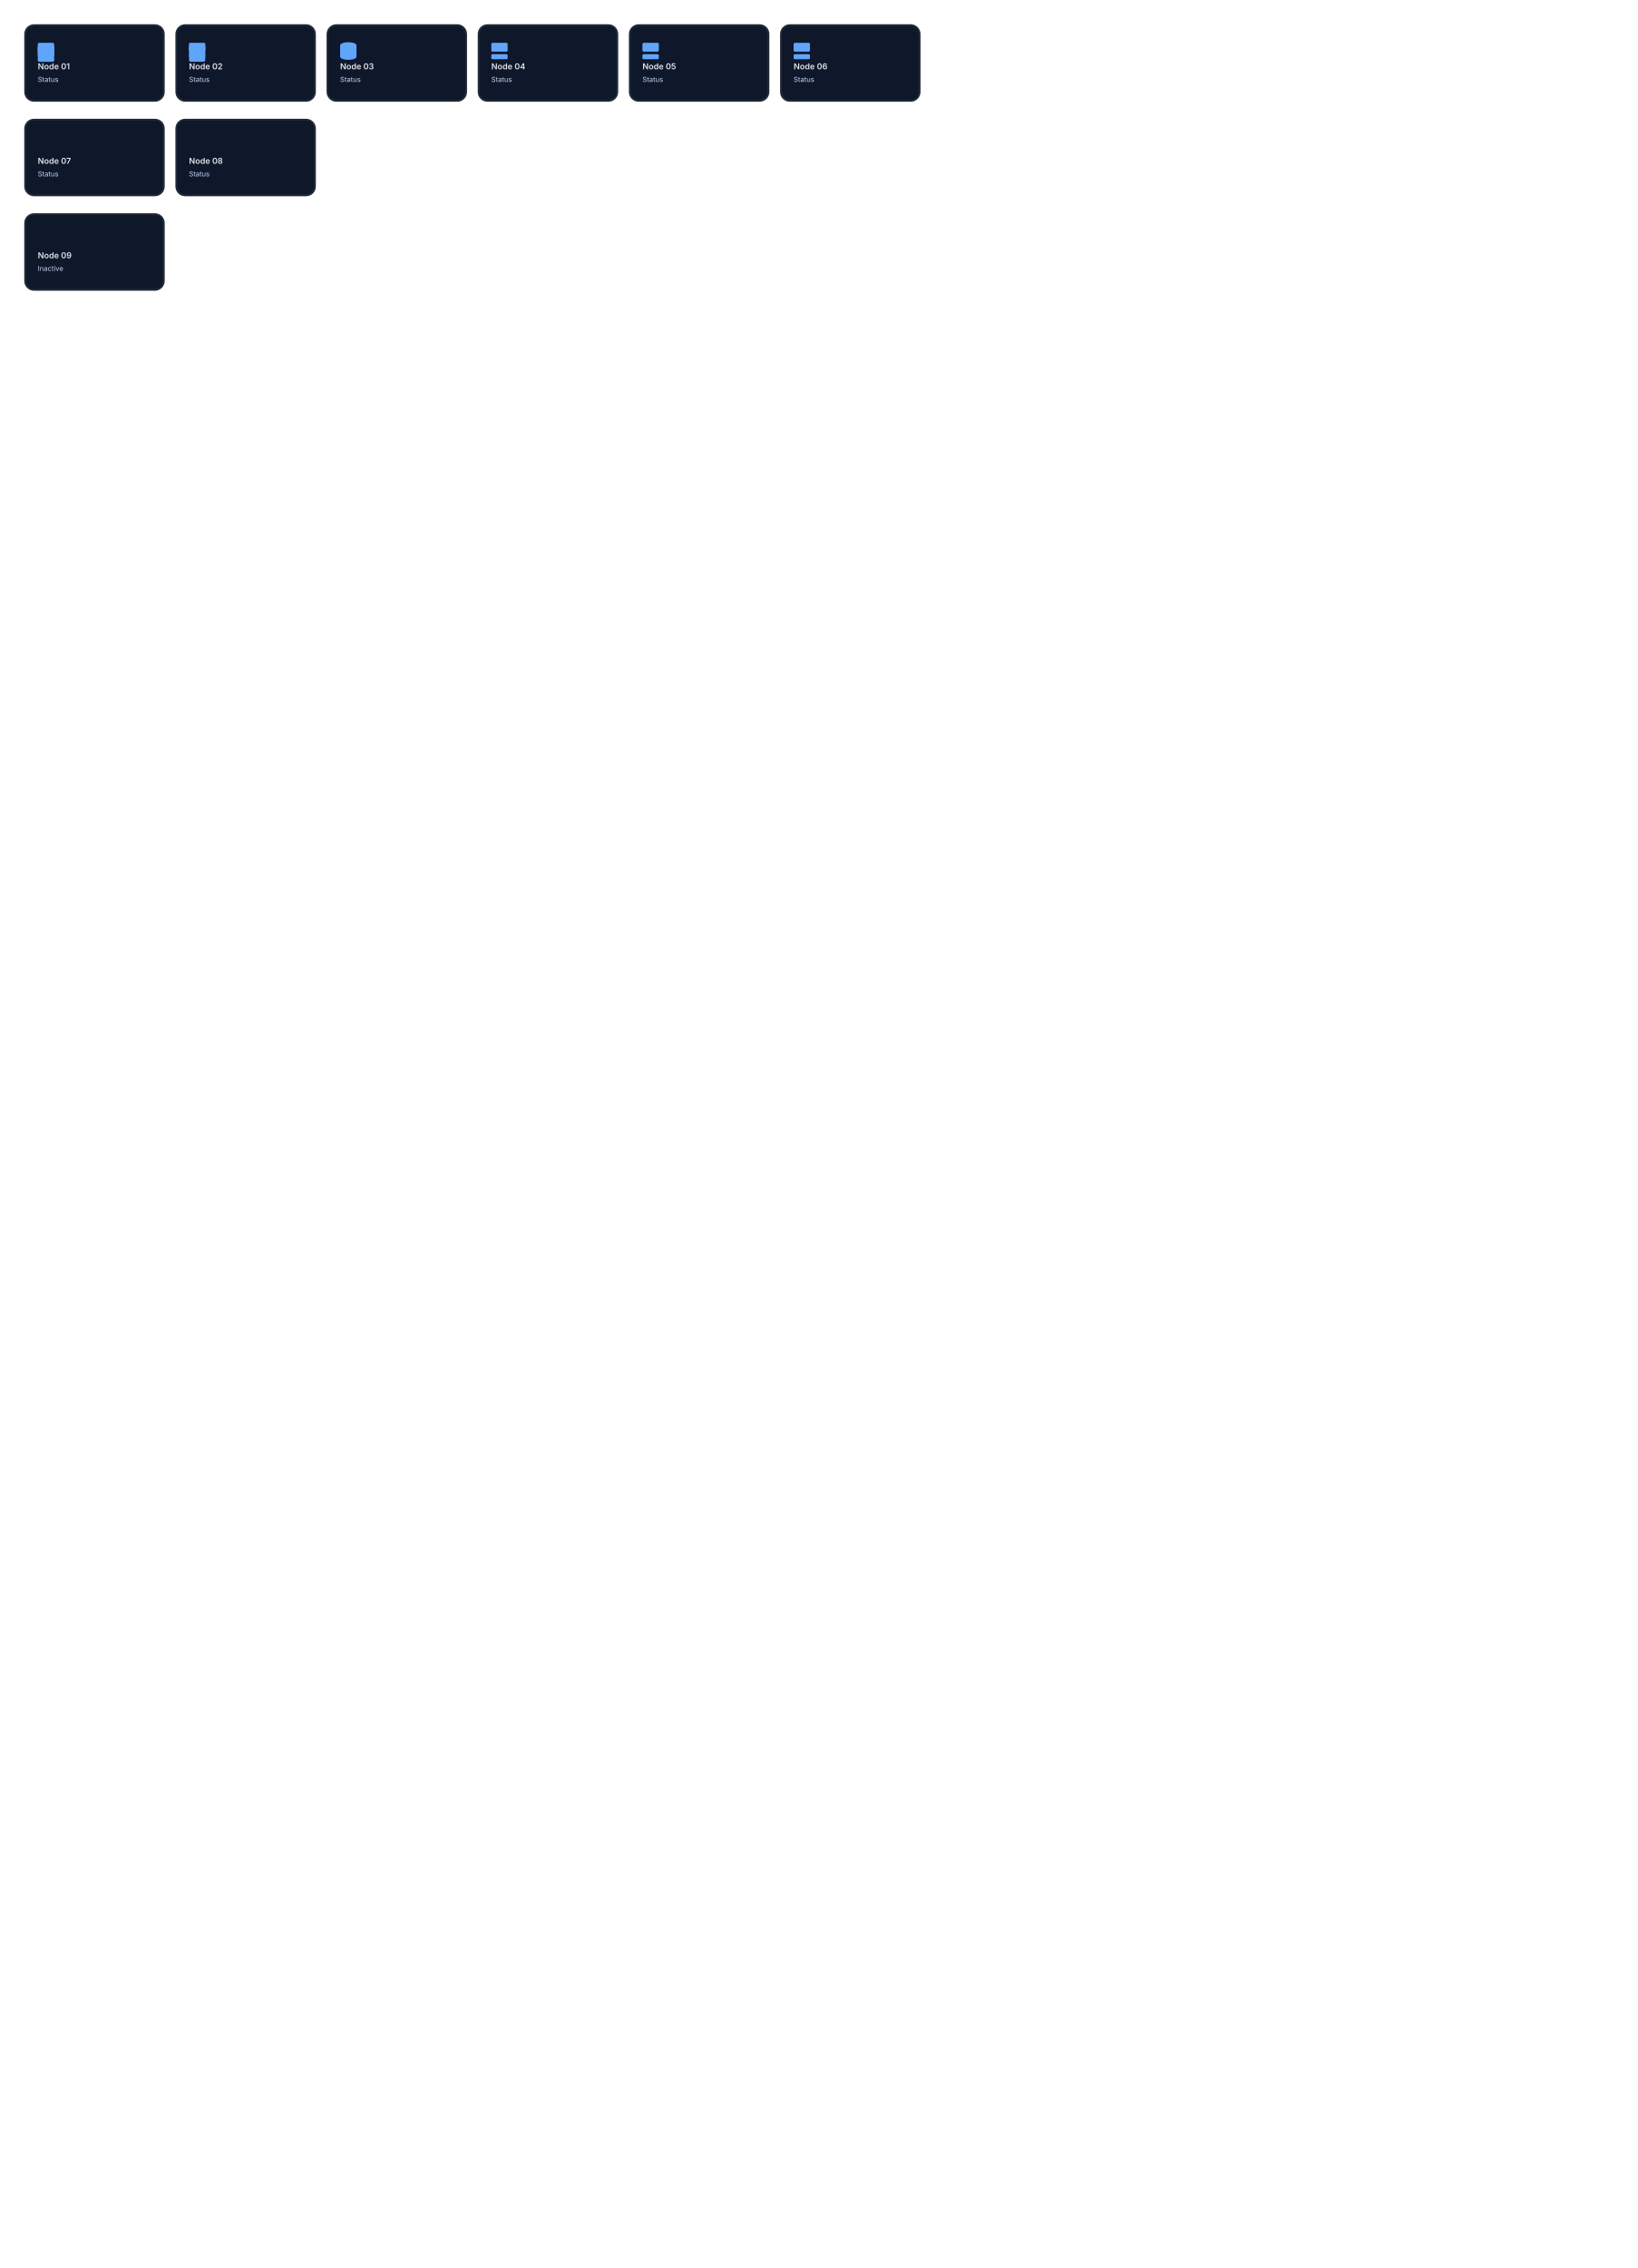
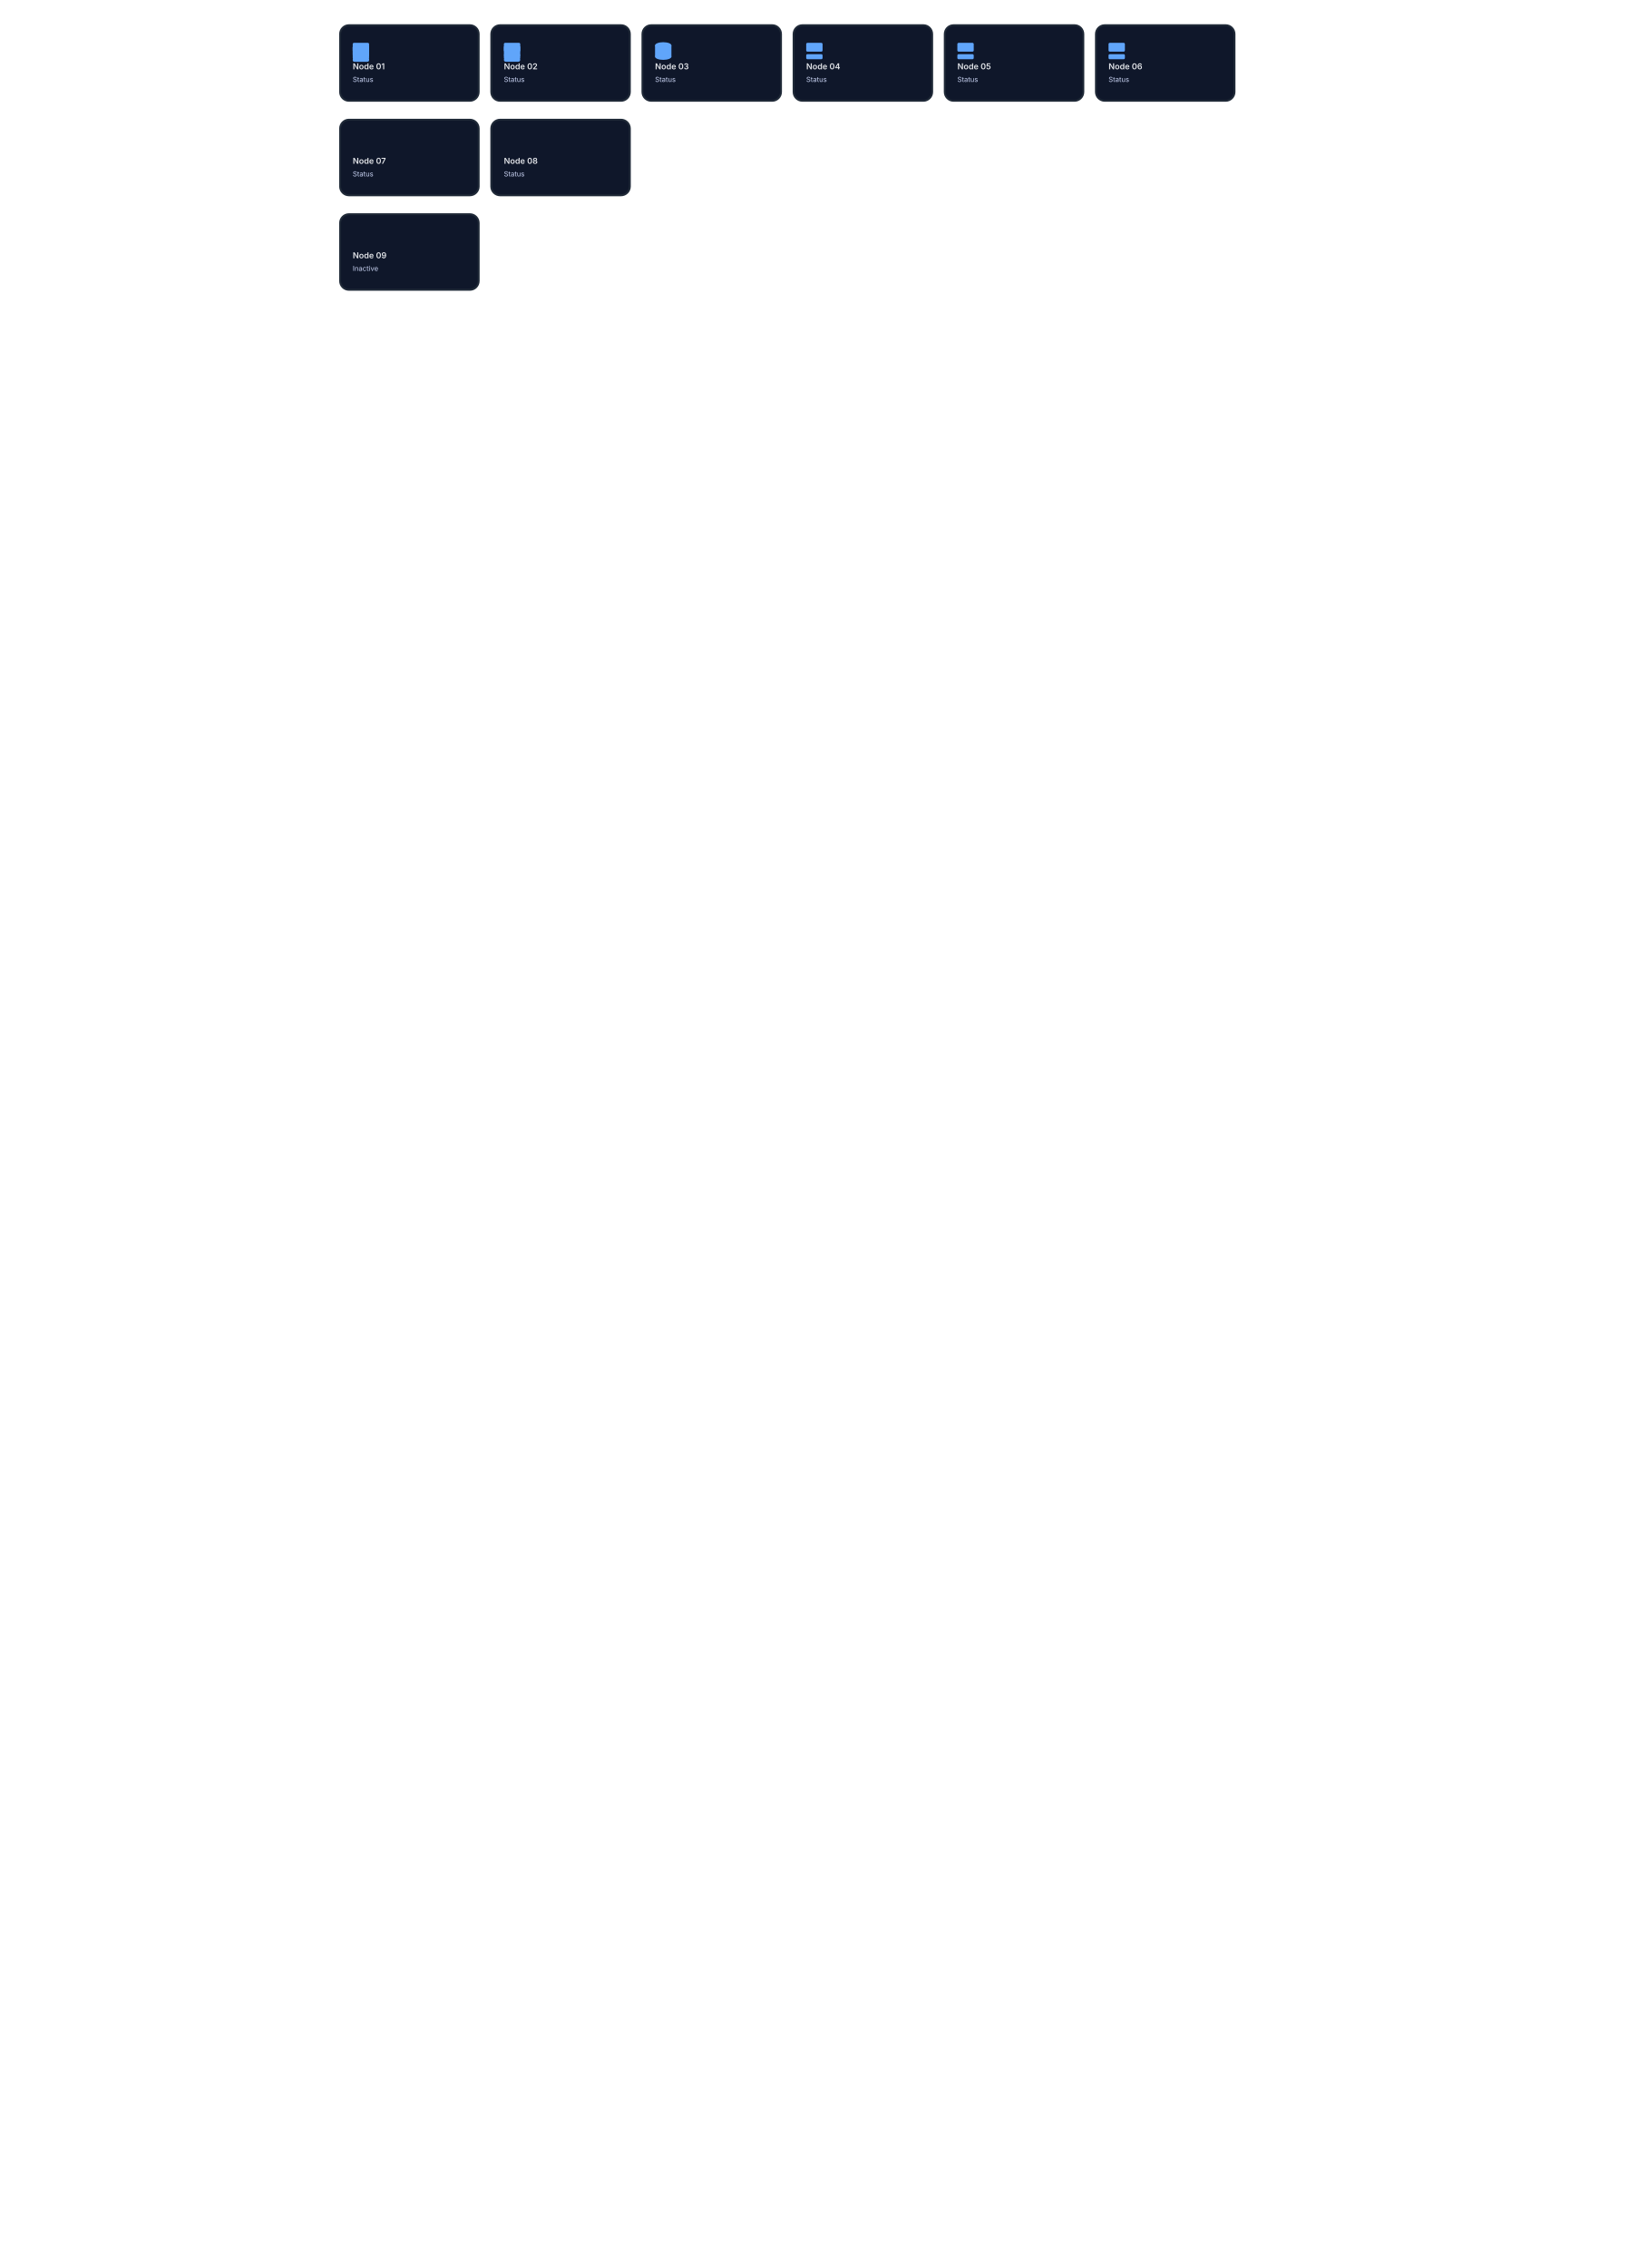
- <svg xmlns="http://www.w3.org/2000/svg" width="2600" height="3600" viewBox="0 0 2600 3600" style="background:#0b1220; font-family: Inter, Arial, sans-serif;">
+ <svg xmlns="http://www.w3.org/2000/svg" width="2600" height="3600" viewBox="0 0 1600 3600" style="background:#0b1220; font-family: Inter, Arial, sans-serif;">
  <defs>
    <style>
      .card { fill:#0f172a; stroke:#1f2937; stroke-width:3; rx:14; }
      .title { fill:#e5e7eb; font-size:13px; font-weight:600; }
      .metric { fill:#cbd5f5; font-size:11px; }
      .icon-fill { fill:#60a5fa; }
    </style>
  </defs>
  <g id="cell-node_01_status">
    <rect class="card" x="40" y="40" width="220" height="120" />
    <rect class="icon-fill" x="60" y="68" width="26" height="14" rx="2" />
    <rect class="icon-fill" x="60" y="86" width="26" height="8" rx="2" />
    <text class="title" x="60" y="110">Node 01</text>
    <text class="metric" x="60" y="130">Status</text>
  </g>
  <g id="cell-node_02_status">
    <rect class="card" x="280" y="40" width="220" height="120" />
    <rect class="icon-fill" x="300" y="68" width="26" height="14" rx="2" />
    <rect class="icon-fill" x="300" y="86" width="26" height="8" rx="2" />
    <text class="title" x="300" y="110">Node 02</text>
    <text class="metric" x="300" y="130">Status</text>
  </g>
  <g id="cell-node_03_status">
    <rect class="card" x="520" y="40" width="220" height="120" />
    <ellipse class="icon-fill" cx="553" cy="72" rx="13" ry="5" />
    <rect class="icon-fill" x="540" y="72" width="26" height="18" />
    <ellipse class="icon-fill" cx="553" cy="90" rx="13" ry="5" />
    <text class="title" x="540" y="110">Node 03</text>
    <text class="metric" x="540" y="130">Status</text>
  </g>
  <g id="cell-node_04_status">
    <rect class="card" x="760" y="40" width="220" height="120" />
    <rect class="icon-fill" x="780" y="68" width="26" height="14" rx="2" />
    <rect class="icon-fill" x="780" y="86" width="26" height="8" rx="2" />
    <text class="title" x="780" y="110">Node 04</text>
    <text class="metric" x="780" y="130">Status</text>
  </g>
  <g id="cell-node_05_status">
    <rect class="card" x="1000" y="40" width="220" height="120" />
    <rect class="icon-fill" x="1020" y="68" width="26" height="14" rx="2" />
    <rect class="icon-fill" x="1020" y="86" width="26" height="8" rx="2" />
    <text class="title" x="1020" y="110">Node 05</text>
    <text class="metric" x="1020" y="130">Status</text>
  </g>
  <g id="cell-node_06_status">
    <rect class="card" x="1240" y="40" width="220" height="120" />
    <rect class="icon-fill" x="1260" y="68" width="26" height="14" rx="2" />
    <rect class="icon-fill" x="1260" y="86" width="26" height="8" rx="2" />
    <text class="title" x="1260" y="110">Node 06</text>
    <text class="metric" x="1260" y="130">Status</text>
  </g>
  <g id="cell-node_07_status">
    <rect class="card" x="40" y="190" width="220" height="120" />
    <rect class="icon-fill" x="60" y="72" width="26" height="18" rx="3" />
    <rect class="icon-fill" x="60" y="92" width="26" height="6" rx="3" />
    <text class="title" x="60" y="260">Node 07</text>
    <text class="metric" x="60" y="280">Status</text>
  </g>
  <g id="cell-node_08_status">
    <rect class="card" x="280" y="190" width="220" height="120" />
    <rect class="icon-fill" x="300" y="72" width="26" height="18" rx="3" />
    <rect class="icon-fill" x="300" y="92" width="26" height="6" rx="3" />
    <text class="title" x="300" y="260">Node 08</text>
    <text class="metric" x="300" y="280">Status</text>
  </g>
  <g id="cell-node_09_status">
    <rect class="card" x="40" y="340" width="220" height="120" />
    <rect class="icon-fill" x="60" y="72" width="26" height="18" rx="3" />
    <rect class="icon-fill" x="60" y="92" width="26" height="6" rx="3" />
    <text class="title" x="60" y="410">Node 09</text>
    <text class="metric" x="60" y="430">Inactive</text>
  </g>
</svg>
